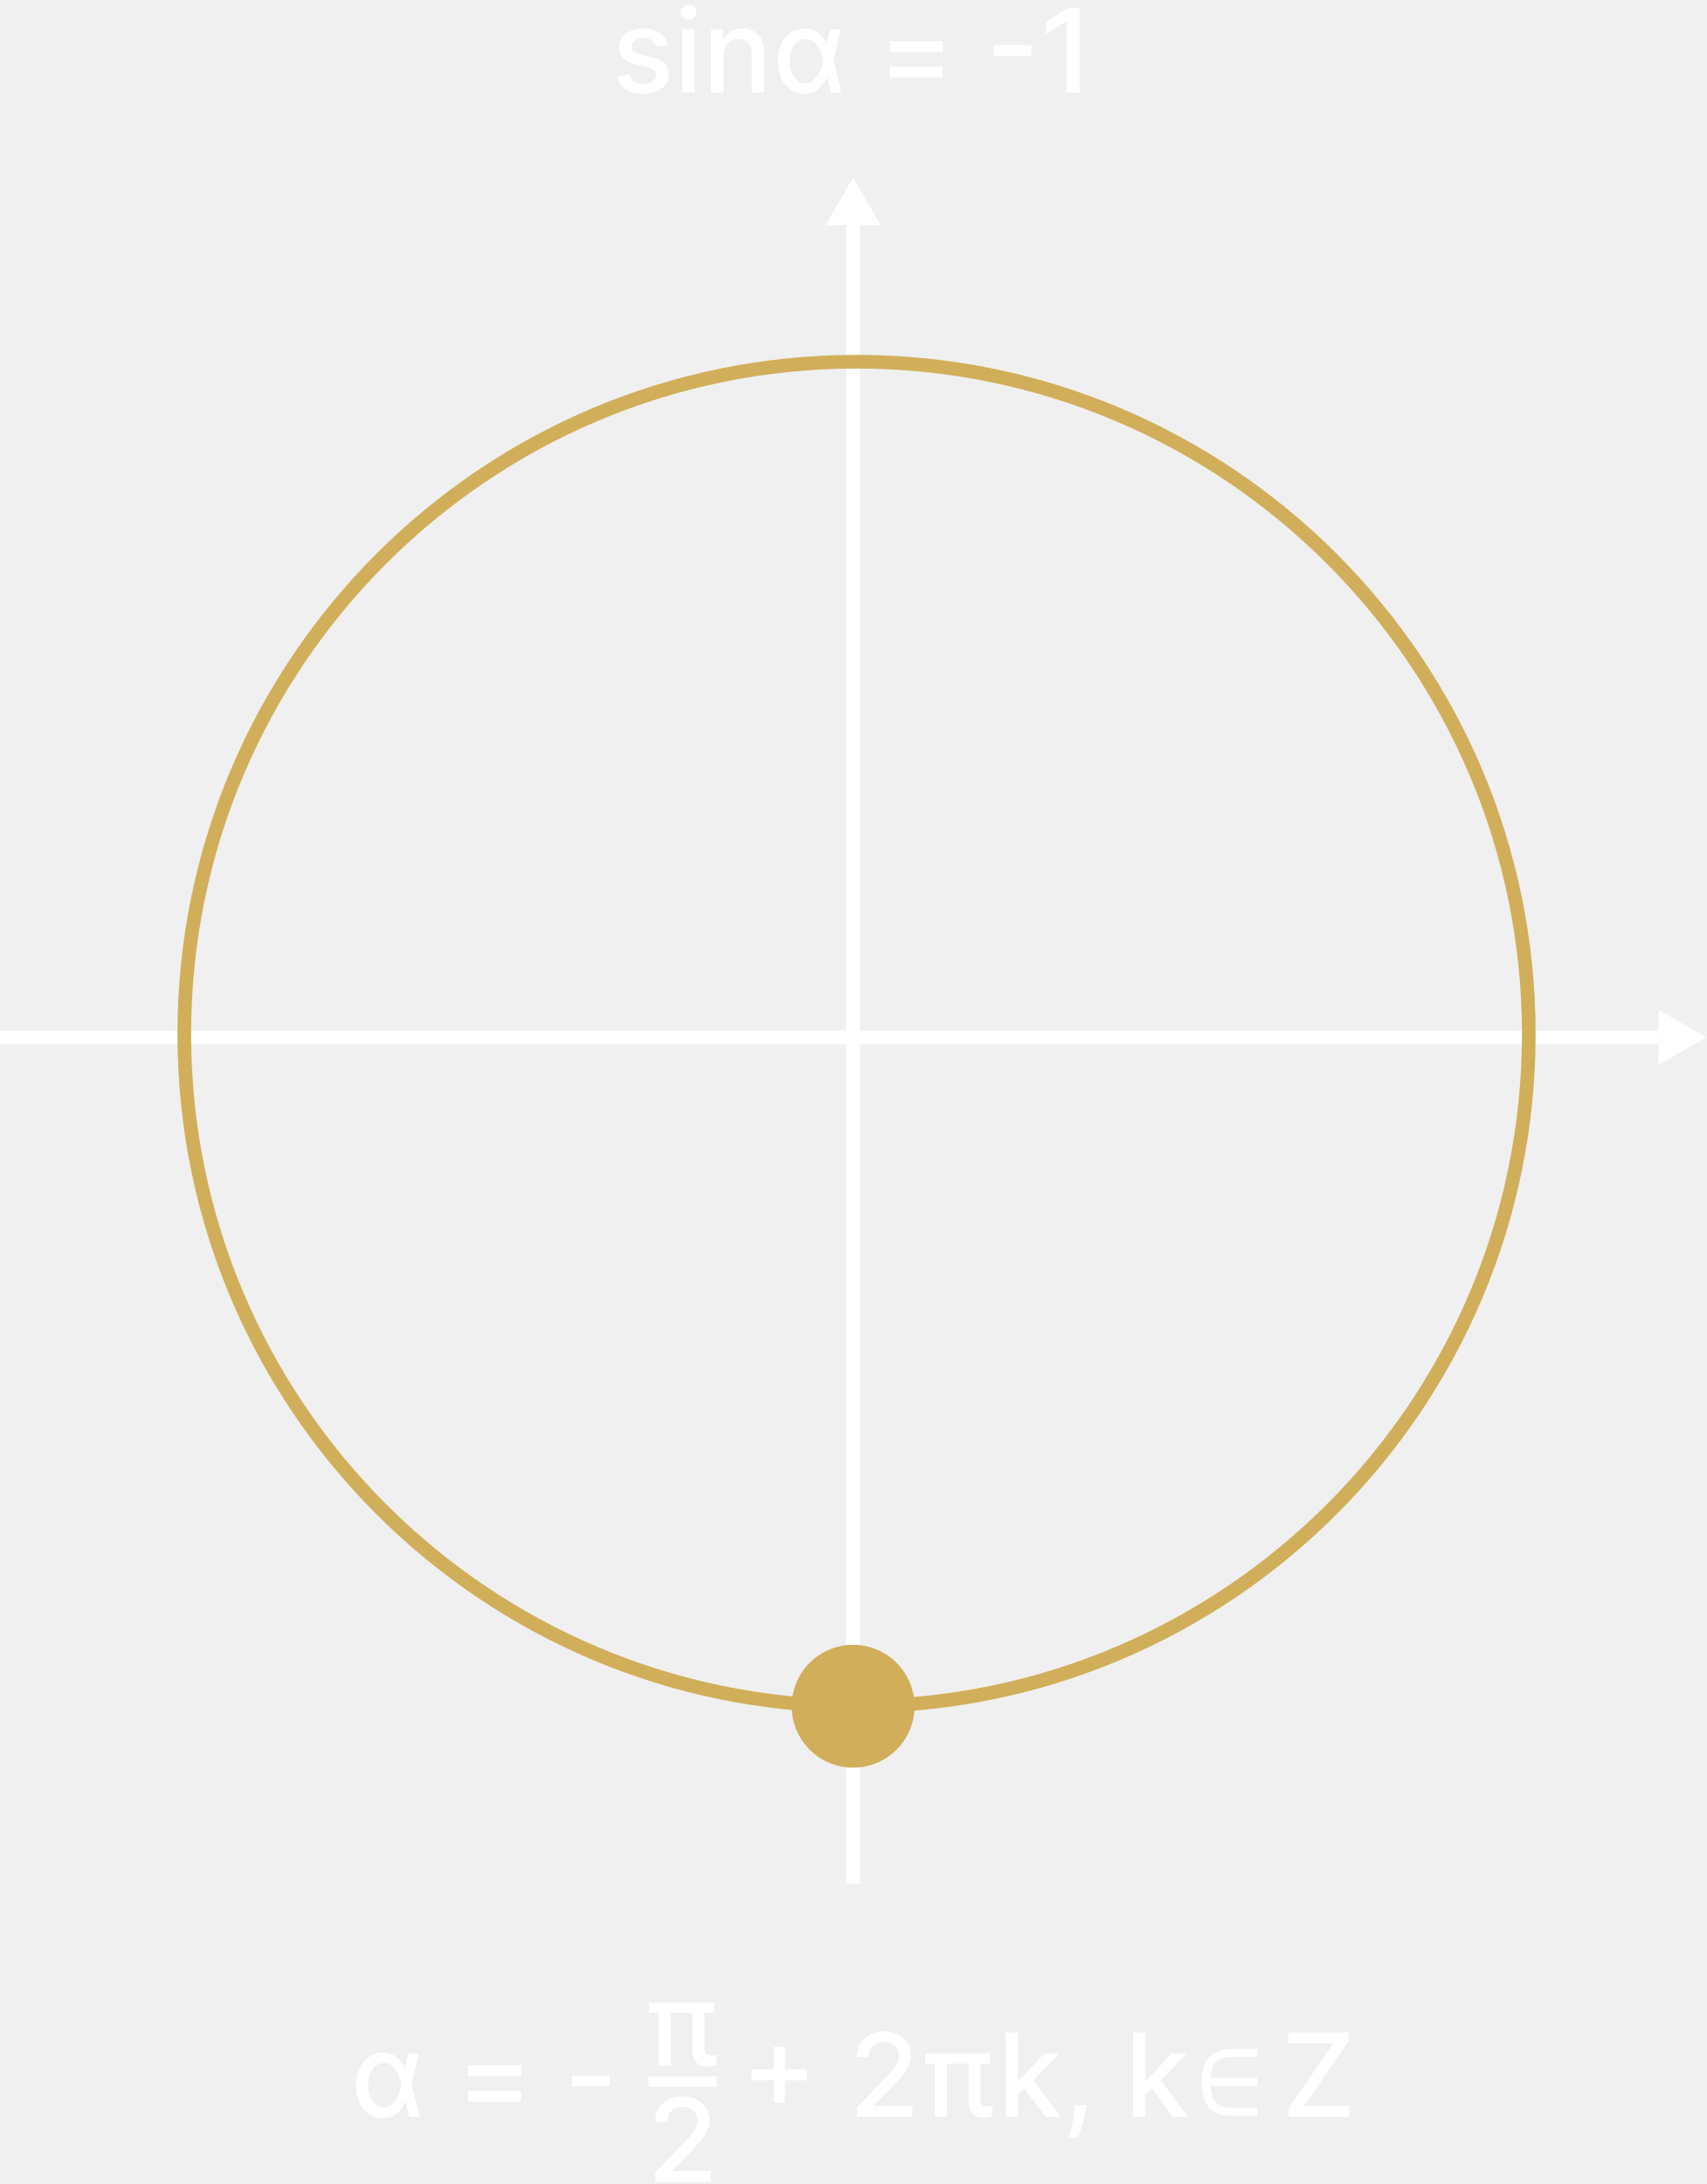
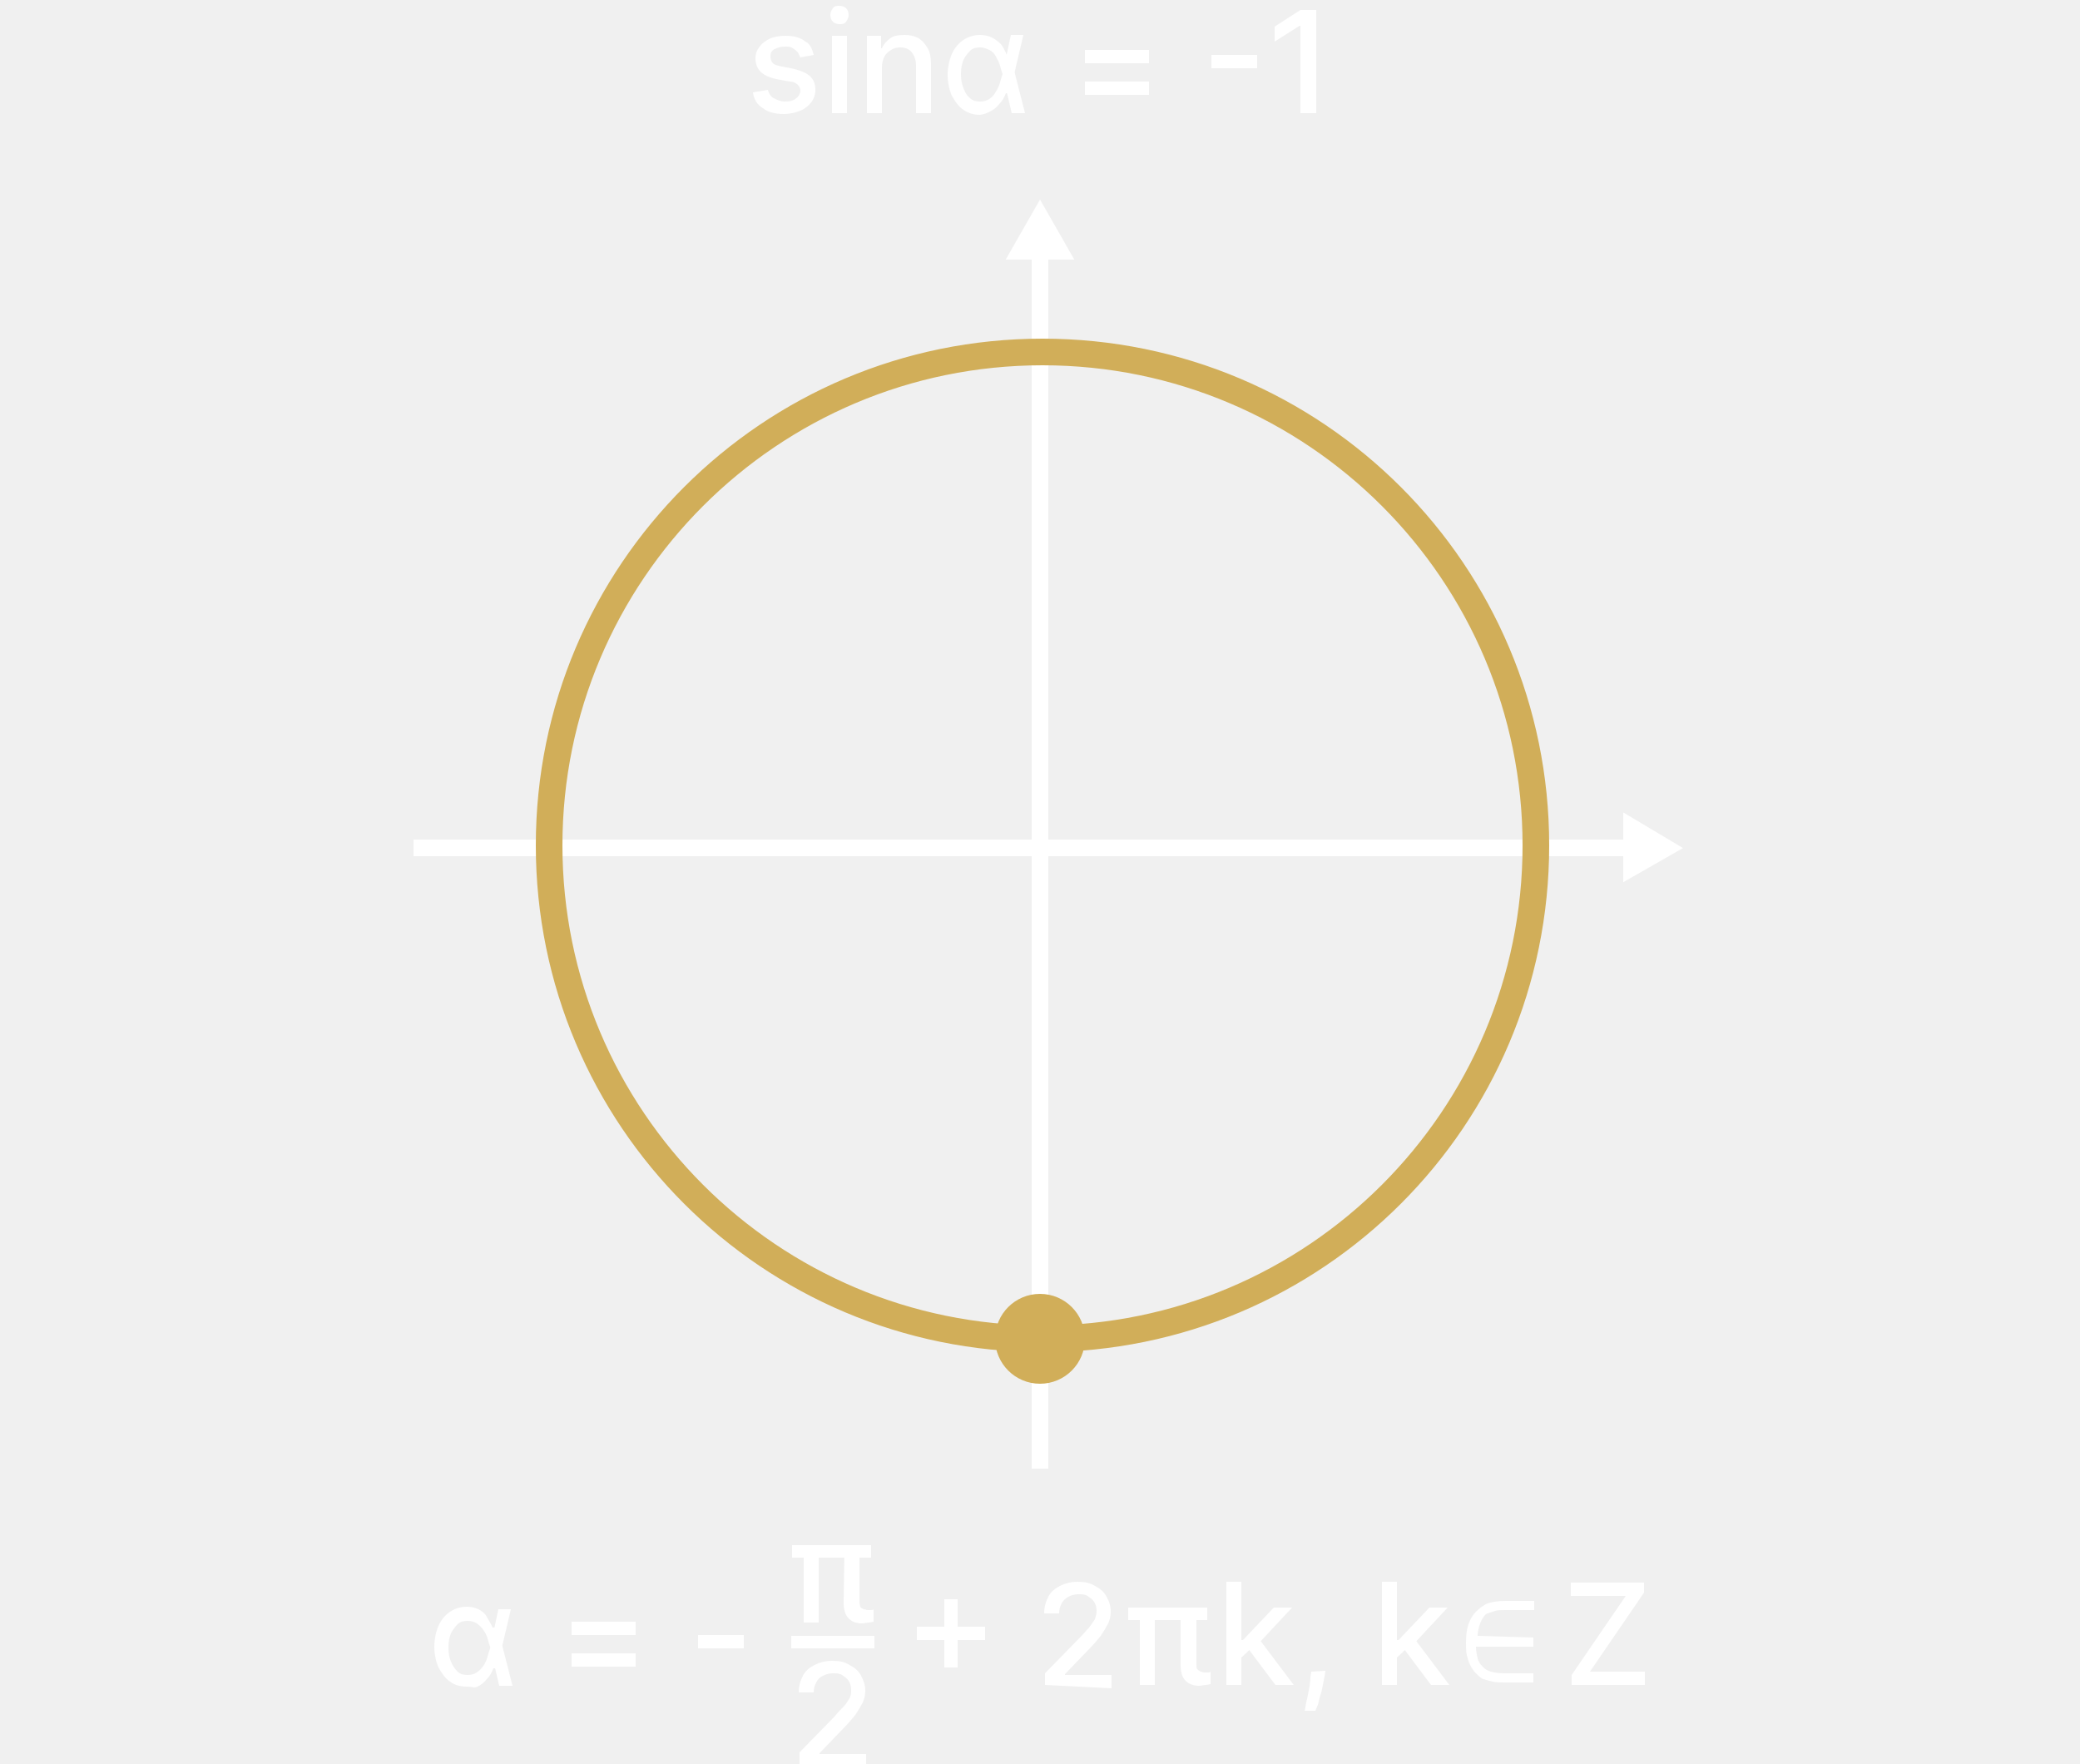
- <svg xmlns="http://www.w3.org/2000/svg" id="Layer_2" data-name="Layer 2" viewBox="0 0 250 320">
-   <defs>
-     <style>
-       .cls-1, .cls-2 {
-         fill: #fff;
-       }
- 
-       .cls-2 {
-         fill-rule: evenodd;
-       }
- 
-       .cls-3 {
-         fill: none;
-         stroke: #fff;
-         stroke-miterlimit: 10;
-         stroke-width: 2px;
-       }
- 
-       .cls-4 {
-         fill: #d1ae59;
-       }
-     </style>
-   </defs>
-   <line class="cls-3" y1="152" x2="243" y2="152" />
-   <line class="cls-3" x1="125" y1="276" x2="125" y2="33" />
-   <polygon class="cls-2" points="125 26 120.96 33 129.04 33 125 26" />
-   <polygon class="cls-2" points="250 152 243 147.96 243 156.04 250 152" />
+ <svg xmlns="http://www.w3.org/2000/svg" version="1.1" id="Layer_2_00000156557386730838778540000000155802177434833852_" x="0px" y="0px" viewBox="0 0 250 212" style="enable-background:new 0 0 250 212;" xml:space="preserve">
+   <style type="text/css">
+ 	.st0{display:none;fill:#191919;stroke:#000000;stroke-miterlimit:10;}
+ 	.st1{fill:none;stroke:#FFFFFF;stroke-width:2;stroke-miterlimit:10;}
+ 	.st2{fill-rule:evenodd;clip-rule:evenodd;fill:#FFFFFF;stroke:#FFFFFF;stroke-width:2;stroke-miterlimit:10;}
+ 	.st3{fill:#FFFFFF;}
+ 	.st4{fill:#D1AE59;stroke:#D1AE59;stroke-width:2;stroke-miterlimit:10;}
+ 	.st5{fill:#D1AE59;}
+ </style>
+   <rect x="-13.5" y="-56.5" class="st0" width="282" height="432" />
+   <line class="st1" x1="49.7" y1="101.9" x2="196.1" y2="101.9" />
+   <line class="st1" x1="125" y1="176.5" x2="125" y2="30.2" />
+   <polygon class="st2" points="125,26 122.6,30.2 127.4,30.2 " />
+   <polygon class="st2" points="200.3,101.9 196.1,99.4 196.1,104.3 " />
  <g>
-     <path class="cls-1" d="m97.82,6.55l-1.64.29c-.07-.21-.18-.41-.32-.6-.15-.19-.34-.34-.59-.46-.25-.12-.56-.18-.94-.18-.51,0-.94.11-1.28.34-.34.23-.51.52-.51.88,0,.31.11.56.34.75s.6.34,1.11.46l1.47.34c.85.2,1.49.5,1.91.91.42.41.63.94.63,1.6,0,.56-.16,1.05-.48,1.48s-.76.77-1.33,1.02-1.23.37-1.98.37c-1.04,0-1.89-.22-2.54-.67-.66-.44-1.06-1.08-1.21-1.9l1.75-.27c.11.45.33.8.67,1.03s.78.35,1.32.35c.59,0,1.06-.12,1.42-.37.35-.25.53-.55.53-.91,0-.29-.11-.53-.32-.73-.22-.2-.54-.35-.99-.45l-1.57-.34c-.87-.2-1.5-.51-1.92-.94-.41-.43-.62-.98-.62-1.64,0-.55.15-1.03.46-1.44.31-.41.73-.73,1.27-.96.54-.23,1.16-.35,1.85-.35,1,0,1.79.22,2.37.65.58.43.96,1.01,1.14,1.74Z" />
-     <path class="cls-1" d="m100.89,2.86c-.31,0-.58-.11-.81-.32s-.33-.46-.33-.76.11-.55.33-.76c.22-.21.49-.32.81-.32s.58.11.81.32c.22.21.33.46.33.76s-.11.55-.33.76c-.22.21-.49.32-.81.32Zm-.91,10.7V4.29h1.8v9.27h-1.8Z" />
-     <path class="cls-1" d="m106.02,8.06v5.51h-1.81V4.29h1.73v1.51h.12c.21-.49.55-.89,1-1.18s1.03-.45,1.73-.45c.63,0,1.19.13,1.66.4.48.26.84.65,1.11,1.17.26.52.39,1.16.39,1.93v5.9h-1.8v-5.68c0-.67-.17-1.2-.53-1.58-.35-.38-.83-.57-1.44-.57-.42,0-.79.09-1.11.27s-.58.45-.77.79-.28.77-.28,1.26Z" />
-     <path class="cls-1" d="m117.85,13.76c-.77,0-1.45-.22-2.04-.63-.58-.41-1.04-.98-1.36-1.7-.33-.72-.49-1.56-.49-2.5s.17-1.76.51-2.47.81-1.27,1.41-1.68c.6-.4,1.28-.61,2.04-.61.54,0,1.02.1,1.43.31.41.2.76.49,1.05.85.29.36.53.78.72,1.26h.63l.36,2.32,1.18,4.66h-1.55l-1.11-4.66c-.06-.3-.15-.63-.27-1-.12-.37-.28-.72-.48-1.05s-.45-.61-.75-.83-.66-.33-1.08-.33c-.46,0-.87.14-1.22.41-.35.28-.62.66-.82,1.14-.19.49-.29,1.05-.29,1.68s.09,1.18.28,1.67c.19.5.45.88.78,1.17.33.28.72.43,1.17.43.41,0,.76-.11,1.07-.33.31-.22.57-.5.78-.85.21-.34.39-.7.52-1.07.13-.37.23-.71.3-1.01l1-4.66h1.54l-1.06,4.66-.36,2.35h-.57c-.19.48-.44.9-.75,1.28-.3.37-.67.66-1.1.87-.43.21-.93.31-1.49.31Z" />
-     <path class="cls-1" d="m130.4,7.63v-1.59h7.73v1.59h-7.73Zm0,3.72v-1.59h7.73v1.59h-7.73Z" />
-     <path class="cls-1" d="m151.11,6.6v1.57h-5.48v-1.57h5.48Z" />
-     <path class="cls-1" d="m158.18,1.2v12.36h-1.87V3.07h-.07l-2.96,1.93v-1.79l3.08-2.02h1.82Z" />
+     <path class="st3" d="M97.8,6.6l-1.6,0.3c-0.1-0.2-0.2-0.4-0.3-0.6c-0.2-0.2-0.3-0.3-0.6-0.5s-0.6-0.2-0.9-0.2   c-0.5,0-0.9,0.1-1.3,0.3s-0.5,0.5-0.5,0.9c0,0.3,0.1,0.6,0.3,0.8S93.5,7.9,94,8l1.5,0.3c0.8,0.2,1.5,0.5,1.9,0.9   c0.4,0.4,0.6,0.9,0.6,1.6c0,0.6-0.2,1.1-0.5,1.5s-0.8,0.8-1.3,1s-1.2,0.4-2,0.4c-1,0-1.9-0.2-2.5-0.7c-0.7-0.4-1.1-1.1-1.2-1.9   l1.8-0.3c0.1,0.4,0.3,0.8,0.7,1s0.8,0.4,1.3,0.4c0.6,0,1.1-0.1,1.4-0.4c0.3-0.2,0.5-0.6,0.5-0.9c0-0.3-0.1-0.5-0.3-0.7   c-0.2-0.2-0.5-0.4-1-0.4l-1.6-0.3c-0.9-0.2-1.5-0.5-1.9-0.9c-0.4-0.4-0.6-1-0.6-1.6c0-0.6,0.2-1,0.5-1.4s0.7-0.7,1.3-1   c0.5-0.2,1.2-0.3,1.8-0.3c1,0,1.8,0.2,2.4,0.7C97.3,5.2,97.6,5.8,97.8,6.6L97.8,6.6z" />
+     <path class="st3" d="M100.9,2.9c-0.3,0-0.6-0.1-0.8-0.3s-0.3-0.5-0.3-0.8s0.1-0.5,0.3-0.8s0.5-0.3,0.8-0.3s0.6,0.1,0.8,0.3   c0.2,0.2,0.3,0.5,0.3,0.8s-0.1,0.5-0.3,0.8S101.2,2.9,100.9,2.9z M100,13.6V4.3h1.8v9.3C101.8,13.6,100,13.6,100,13.6z" />
+     <path class="st3" d="M106,8.1v5.5h-1.8V4.3h1.7v1.5h0.1c0.2-0.5,0.6-0.9,1-1.2s1-0.4,1.7-0.4c0.6,0,1.2,0.1,1.7,0.4   c0.5,0.3,0.8,0.7,1.1,1.2c0.3,0.5,0.4,1.2,0.4,1.9v5.9h-1.8V7.9c0-0.7-0.2-1.2-0.5-1.6c-0.3-0.4-0.8-0.6-1.4-0.6   c-0.4,0-0.8,0.1-1.1,0.3s-0.6,0.4-0.8,0.8S106,7.6,106,8.1L106,8.1z" />
+     <path class="st3" d="M117.8,13.8c-0.8,0-1.4-0.2-2-0.6c-0.6-0.4-1-1-1.4-1.7c-0.3-0.7-0.5-1.6-0.5-2.5s0.2-1.8,0.5-2.5   s0.8-1.3,1.4-1.7c0.6-0.4,1.3-0.6,2-0.6c0.5,0,1,0.1,1.4,0.3c0.4,0.2,0.8,0.5,1.1,0.8c0.3,0.4,0.5,0.8,0.7,1.3h0.6l0.4,2.3l1.2,4.7   h-1.6l-1.1-4.7c-0.1-0.3-0.2-0.6-0.3-1c-0.1-0.4-0.3-0.7-0.5-1.1s-0.4-0.6-0.8-0.8s-0.7-0.3-1.1-0.3c-0.5,0-0.9,0.1-1.2,0.4   c-0.3,0.3-0.6,0.7-0.8,1.1c-0.2,0.5-0.3,1-0.3,1.7s0.1,1.2,0.3,1.7c0.2,0.5,0.4,0.9,0.8,1.2c0.3,0.3,0.7,0.4,1.2,0.4   c0.4,0,0.8-0.1,1.1-0.3s0.6-0.5,0.8-0.9c0.2-0.3,0.4-0.7,0.5-1.1s0.2-0.7,0.3-1l1-4.7h1.5l-1.1,4.7l-0.4,2.3h-0.6   c-0.2,0.5-0.4,0.9-0.8,1.3c-0.3,0.4-0.7,0.7-1.1,0.9S118.4,13.7,117.8,13.8L117.8,13.8z" />
+     <path class="st3" d="M130.4,7.6V6h7.7v1.6H130.4z M130.4,11.4V9.8h7.7v1.6H130.4z" />
+     <path class="st3" d="M151.1,6.6v1.6h-5.5V6.6H151.1z" />
+     <path class="st3" d="M158.2,1.2v12.4h-1.9V3.1h-0.1l-3,1.9V3.2l3.1-2L158.2,1.2L158.2,1.2z" />
  </g>
-   <path class="cls-4" d="m125.5,54c53.76,0,97.5,43.74,97.5,97.5s-43.74,97.5-97.5,97.5S28,205.26,28,151.5,71.74,54,125.5,54m0-2c-54.95,0-99.5,44.55-99.5,99.5s44.55,99.5,99.5,99.5,99.5-44.55,99.5-99.5-44.55-99.5-99.5-99.5h0Z" />
+   <path class="st4" d="M125.3,42.9c32.4,0,58.7,26.3,58.7,58.7s-26.3,58.7-58.7,58.7s-58.7-26.3-58.7-58.7S92.9,42.9,125.3,42.9   M125.3,41.7c-33.1,0-59.9,26.8-59.9,59.9s26.8,59.9,59.9,59.9s59.9-26.8,59.9-59.9S158.4,41.7,125.3,41.7L125.3,41.7z" />
  <g>
-     <path class="cls-1" d="m56.06,310.35c-.77,0-1.45-.22-2.04-.63-.58-.41-1.04-.98-1.36-1.7-.33-.72-.49-1.56-.49-2.5s.17-1.76.51-2.47c.34-.71.81-1.27,1.41-1.68.6-.4,1.28-.61,2.04-.61.54,0,1.02.1,1.43.3.41.2.76.49,1.05.85s.53.78.72,1.26h.63l.36,2.32,1.18,4.66h-1.55l-1.11-4.66c-.06-.3-.15-.63-.27-1-.12-.37-.28-.72-.48-1.05s-.45-.61-.75-.83c-.3-.22-.66-.33-1.08-.33-.46,0-.87.14-1.22.41-.35.28-.62.66-.82,1.14-.19.49-.29,1.05-.29,1.68s.09,1.18.28,1.67c.19.5.45.88.78,1.17.33.28.72.43,1.17.43.41,0,.76-.11,1.07-.33.31-.22.57-.5.78-.84.21-.34.39-.7.52-1.07.13-.37.23-.71.3-1l1-4.66h1.54l-1.06,4.66-.36,2.35h-.57c-.19.48-.44.9-.75,1.28-.3.37-.67.66-1.1.87-.43.21-.93.31-1.49.31Z" />
-     <path class="cls-1" d="m68.61,304.22v-1.59h7.73v1.59h-7.73Zm0,3.72v-1.59h7.73v1.59h-7.73Z" />
-     <path class="cls-1" d="m89.32,304.15v1.56h-5.48v-1.56h5.48Z" />
-     <path class="cls-1" d="m110.11,304.81v-1.62h8.16v1.62h-8.16Zm3.27,3.27v-8.16h1.62v8.16h-1.62Z" />
-     <path class="cls-1" d="m125.54,310.16v-1.35l4.18-4.33c.45-.47.82-.88,1.11-1.24.29-.36.51-.7.66-1.02.15-.32.22-.66.22-1.03,0-.41-.1-.77-.29-1.07s-.46-.53-.79-.69-.71-.25-1.13-.25c-.44,0-.83.09-1.16.27-.33.18-.58.44-.76.77-.18.33-.27.72-.27,1.16h-1.78c0-.75.17-1.41.52-1.97.35-.56.82-1,1.42-1.31.6-.31,1.29-.47,2.06-.47s1.46.15,2.06.46c.59.31,1.06.73,1.39,1.26s.5,1.13.5,1.79c0,.46-.08.91-.26,1.35-.17.44-.47.93-.89,1.46-.42.54-1.01,1.19-1.76,1.95l-2.46,2.57v.09h5.57v1.6h-8.14Z" />
-     <path class="cls-1" d="m145.05,300.88v1.51h-9.51v-1.51h9.51Zm-6.31,0v9.27h-1.78v-9.27h1.78Zm3.15,0h1.78v6.77c0,.28.05.49.14.63.09.14.22.24.38.29.15.05.32.08.5.08.13,0,.27-.01.4-.04.13-.02.24-.04.32-.06v1.51c-.15.04-.34.09-.56.14-.22.05-.48.07-.77.07-.65,0-1.17-.19-1.58-.57-.4-.38-.61-1.03-.61-1.94v-6.88Z" />
-     <path class="cls-1" d="m147.36,310.16v-12.36h1.8v12.36h-1.8Zm1.66-3.15v-2.2s.3,0,.3,0l3.69-3.92h2.16l-4.21,4.47h-.28l-1.66,1.66Zm4.2,3.15l-3.32-4.41,1.24-1.26,4.29,5.67h-2.22Z" />
-     <path class="cls-1" d="m159.17,308.47l-.09.66c-.06.48-.16.99-.3,1.51-.14.53-.29,1.01-.44,1.46-.15.45-.27.81-.37,1.07h-1.28c.05-.25.12-.59.22-1.01.09-.42.18-.9.27-1.42.09-.52.16-1.06.2-1.6l.06-.68h1.74Z" />
-     <path class="cls-1" d="m166.02,310.16v-12.36h1.8v12.36h-1.8Zm1.66-3.15v-2.2s.3,0,.3,0l3.69-3.92h2.16l-4.21,4.47h-.28l-1.66,1.66Zm4.2,3.15l-3.32-4.41,1.24-1.26,4.29,5.67h-2.22Z" />
-     <path class="cls-1" d="m188.82,310.16v-1.24l6.5-9.51h-6.56v-1.61h8.84v1.24l-6.5,9.51h6.56v1.61h-8.84Z" />
+     <g>
+       <path class="st3" d="M56.1,202.7c-0.8,0-1.5-0.2-2-0.6c-0.6-0.4-1-1-1.4-1.7c-0.3-0.7-0.5-1.6-0.5-2.5s0.2-1.8,0.5-2.5    s0.8-1.3,1.4-1.7c0.6-0.4,1.3-0.6,2-0.6c0.5,0,1,0.1,1.4,0.3c0.4,0.2,0.8,0.5,1,0.9s0.5,0.8,0.7,1.3H60l0.4,2.3l1.2,4.7H60    l-1.1-4.7c-0.1-0.3-0.2-0.6-0.3-1s-0.3-0.7-0.5-1s-0.5-0.6-0.8-0.8s-0.7-0.3-1.1-0.3c-0.5,0-0.9,0.1-1.2,0.4    c-0.3,0.3-0.6,0.7-0.8,1.1c-0.2,0.5-0.3,1-0.3,1.7s0.1,1.2,0.3,1.7c0.2,0.5,0.5,0.9,0.8,1.2c0.3,0.3,0.7,0.4,1.2,0.4    c0.4,0,0.8-0.1,1.1-0.3s0.6-0.5,0.8-0.8s0.4-0.7,0.5-1.1s0.2-0.7,0.3-1l1-4.7h1.5l-1.1,4.7l-0.4,2.4h-0.6    c-0.2,0.5-0.4,0.9-0.8,1.3c-0.3,0.4-0.7,0.7-1.1,0.9S56.7,202.7,56.1,202.7L56.1,202.7z" />
+       <path class="st3" d="M68.7,196.5v-1.6h7.7v1.6H68.7z M68.7,200.3v-1.6h7.7v1.6H68.7z" />
+       <path class="st3" d="M89.4,196.5v1.6h-5.5v-1.6H89.4z" />
+       <path class="st3" d="M110.2,197.1v-1.6h8.2v1.6H110.2z M113.5,200.4v-8.2h1.6v8.2H113.5z" />
+       <path class="st3" d="M125.6,202.5v-1.4l4.2-4.3c0.5-0.5,0.8-0.9,1.1-1.2c0.3-0.4,0.5-0.7,0.7-1c0.1-0.3,0.2-0.7,0.2-1    c0-0.4-0.1-0.8-0.3-1.1c-0.2-0.3-0.5-0.5-0.8-0.7s-0.7-0.2-1.1-0.2c-0.4,0-0.8,0.1-1.2,0.3c-0.3,0.2-0.6,0.4-0.8,0.8    s-0.3,0.7-0.3,1.2h-1.8c0-0.8,0.2-1.4,0.5-2s0.8-1,1.4-1.3c0.6-0.3,1.3-0.5,2.1-0.5c0.8,0,1.5,0.1,2.1,0.5    c0.6,0.3,1.1,0.7,1.4,1.3c0.3,0.5,0.5,1.1,0.5,1.8c0,0.5-0.1,0.9-0.3,1.4c-0.2,0.4-0.5,0.9-0.9,1.5c-0.4,0.5-1,1.2-1.8,2l-2.5,2.6    v0.1h5.6v1.6L125.6,202.5L125.6,202.5z" />
+       <path class="st3" d="M145.1,193.2v1.5h-9.5v-1.5H145.1z M138.8,193.2v9.3H137v-9.3H138.8z M142,193.2h1.8v6.8c0,0.3,0,0.5,0.1,0.6    s0.2,0.2,0.4,0.3c0.1,0,0.3,0.1,0.5,0.1c0.1,0,0.3,0,0.4,0c0.1,0,0.2,0,0.3-0.1v1.5c-0.1,0-0.3,0.1-0.6,0.1    c-0.2,0-0.5,0.1-0.8,0.1c-0.6,0-1.2-0.2-1.6-0.6c-0.4-0.4-0.6-1-0.6-1.9V193.2z" />
+       <path class="st3" d="M147.4,202.5v-12.4h1.8v12.4H147.4z M149.1,199.3v-2.2h0.3l3.7-3.9h2.2l-4.2,4.5h-0.3L149.1,199.3    L149.1,199.3z M153.3,202.5l-3.3-4.4l1.2-1.3l4.3,5.7H153.3L153.3,202.5z" />
+       <path class="st3" d="M159.3,200.8l-0.1,0.7c-0.1,0.5-0.2,1-0.3,1.5c-0.1,0.5-0.3,1-0.4,1.5c-0.1,0.5-0.3,0.8-0.4,1.1h-1.3    c0.1-0.2,0.1-0.6,0.2-1c0.1-0.4,0.2-0.9,0.3-1.4c0.1-0.5,0.2-1.1,0.2-1.6l0.1-0.7L159.3,200.8L159.3,200.8z" />
+       <path class="st3" d="M166.1,202.5v-12.4h1.8v12.4H166.1z M167.8,199.3v-2.2h0.3l3.7-3.9h2.2l-4.2,4.5h-0.3L167.8,199.3    L167.8,199.3z M172,202.5l-3.3-4.4l1.2-1.3l4.3,5.7H172L172,202.5z" />
+       <path class="st3" d="M188.9,202.5v-1.2l6.5-9.5h-6.6v-1.6h8.8v1.2l-6.5,9.5h6.6v1.6H188.9z" />
+     </g>
+     <path class="st3" d="M184.3,196.8v1.1h-6.9c0,0.5,0.1,1,0.2,1.4s0.3,0.7,0.6,1s0.6,0.5,1,0.6c0.4,0.1,0.9,0.2,1.6,0.2h3.5v1.1h-3.5   c-0.5,0-1,0-1.4-0.1c-0.4-0.1-0.8-0.2-1.1-0.3s-0.6-0.4-0.9-0.7s-0.5-0.6-0.7-1c-0.2-0.4-0.3-0.8-0.4-1.2s-0.1-1-0.1-1.5   c0-0.9,0.1-1.6,0.3-2.2c0.2-0.6,0.5-1.1,0.9-1.5s0.9-0.8,1.4-1c0.6-0.2,1.3-0.3,2.2-0.3h3.4v1.1h-3.4c-0.5,0-1,0-1.3,0.1   s-0.6,0.2-0.9,0.3s-0.4,0.3-0.6,0.6s-0.3,0.6-0.4,0.9c-0.1,0.4-0.2,0.8-0.2,1.2L184.3,196.8L184.3,196.8z" />
+     <g>
+       <path class="st3" d="M104.7,185.7v1.5h-9.5v-1.5H104.7z M98.4,185.7v9.3h-1.8v-9.3H98.4z M101.5,185.7h1.8v6.8    c0,0.3,0.1,0.5,0.1,0.6s0.2,0.2,0.4,0.3c0.2,0,0.3,0.1,0.5,0.1c0.1,0,0.3,0,0.4,0c0.1,0,0.2,0,0.3-0.1v1.5c-0.2,0-0.3,0.1-0.6,0.1    c-0.2,0-0.5,0.1-0.8,0.1c-0.7,0-1.2-0.2-1.6-0.6c-0.4-0.4-0.6-1-0.6-1.9L101.5,185.7L101.5,185.7z" />
+       <path class="st3" d="M96.1,212v-1.4l4.2-4.3c0.4-0.5,0.8-0.9,1.1-1.2s0.5-0.7,0.7-1c0.2-0.3,0.2-0.7,0.2-1c0-0.4-0.1-0.8-0.3-1.1    c-0.2-0.3-0.5-0.5-0.8-0.7s-0.7-0.2-1.1-0.2c-0.4,0-0.8,0.1-1.2,0.3s-0.6,0.4-0.8,0.8s-0.3,0.7-0.3,1.2h-1.8c0-0.8,0.2-1.4,0.5-2    s0.8-1,1.4-1.3s1.3-0.5,2.1-0.5s1.5,0.1,2.1,0.5c0.6,0.3,1.1,0.7,1.4,1.3s0.5,1.1,0.5,1.8c0,0.5-0.1,0.9-0.3,1.4    c-0.2,0.4-0.5,0.9-0.9,1.5c-0.4,0.5-1,1.2-1.8,2l-2.5,2.6v0.1h5.6v1.6L96.1,212L96.1,212z" />
+     </g>
+     <rect x="95.1" y="196.6" class="st3" width="10" height="1.5" />
  </g>
-   <path class="cls-1" d="m184.21,304.49v1.15h-6.86c.03.51.1.97.22,1.37.12.4.3.74.55,1.02s.56.49.96.62.93.2,1.62.2h3.51v1.15h-3.54c-.54,0-1.01-.03-1.41-.1s-.76-.17-1.08-.32c-.32-.15-.62-.37-.91-.68s-.52-.63-.69-1c-.18-.37-.31-.78-.4-1.24-.09-.46-.13-.96-.13-1.49,0-.87.09-1.6.26-2.17.17-.57.46-1.08.86-1.53s.89-.76,1.45-.96c.56-.19,1.29-.29,2.19-.29h3.4v1.15h-3.41c-.55,0-.99.03-1.33.09-.34.06-.62.16-.85.29s-.43.33-.62.58c-.19.25-.33.56-.44.92s-.17.77-.2,1.23h6.85Z" />
-   <g>
-     <path class="cls-1" d="m104.62,293.4v1.51h-9.51v-1.51h9.51Zm-6.31,0v9.27h-1.78v-9.27h1.78Zm3.15,0h1.78v6.77c0,.28.05.49.14.63.09.14.22.24.37.29.15.05.32.08.5.08.13,0,.27-.01.4-.04.13-.02.24-.04.32-.06v1.51c-.15.04-.34.09-.56.14-.22.05-.48.07-.77.07-.65,0-1.17-.19-1.58-.57-.4-.38-.61-1.03-.61-1.94v-6.88Z" />
-     <path class="cls-1" d="m96.01,319.67v-1.35l4.18-4.33c.45-.47.82-.88,1.11-1.24.29-.36.51-.7.66-1.02.15-.32.22-.66.22-1.03,0-.41-.1-.77-.29-1.07-.19-.3-.46-.53-.79-.69s-.71-.25-1.13-.25c-.44,0-.83.09-1.16.27-.33.18-.58.44-.76.77s-.27.72-.27,1.16h-1.78c0-.75.17-1.41.52-1.97s.82-1,1.42-1.31c.6-.31,1.29-.47,2.06-.47s1.46.15,2.06.46c.59.31,1.06.73,1.39,1.26.33.53.5,1.13.5,1.79,0,.46-.09.91-.26,1.35-.17.44-.47.93-.89,1.46-.42.54-1.01,1.19-1.76,1.95l-2.46,2.57v.09h5.57v1.6h-8.14Z" />
-   </g>
-   <rect class="cls-1" x="95" y="304.25" width="10" height="1.5" />
-   <circle class="cls-4" cx="125" cy="250" r="9" />
+   <circle class="st5" cx="125" cy="160.9" r="5.4" />
</svg>
